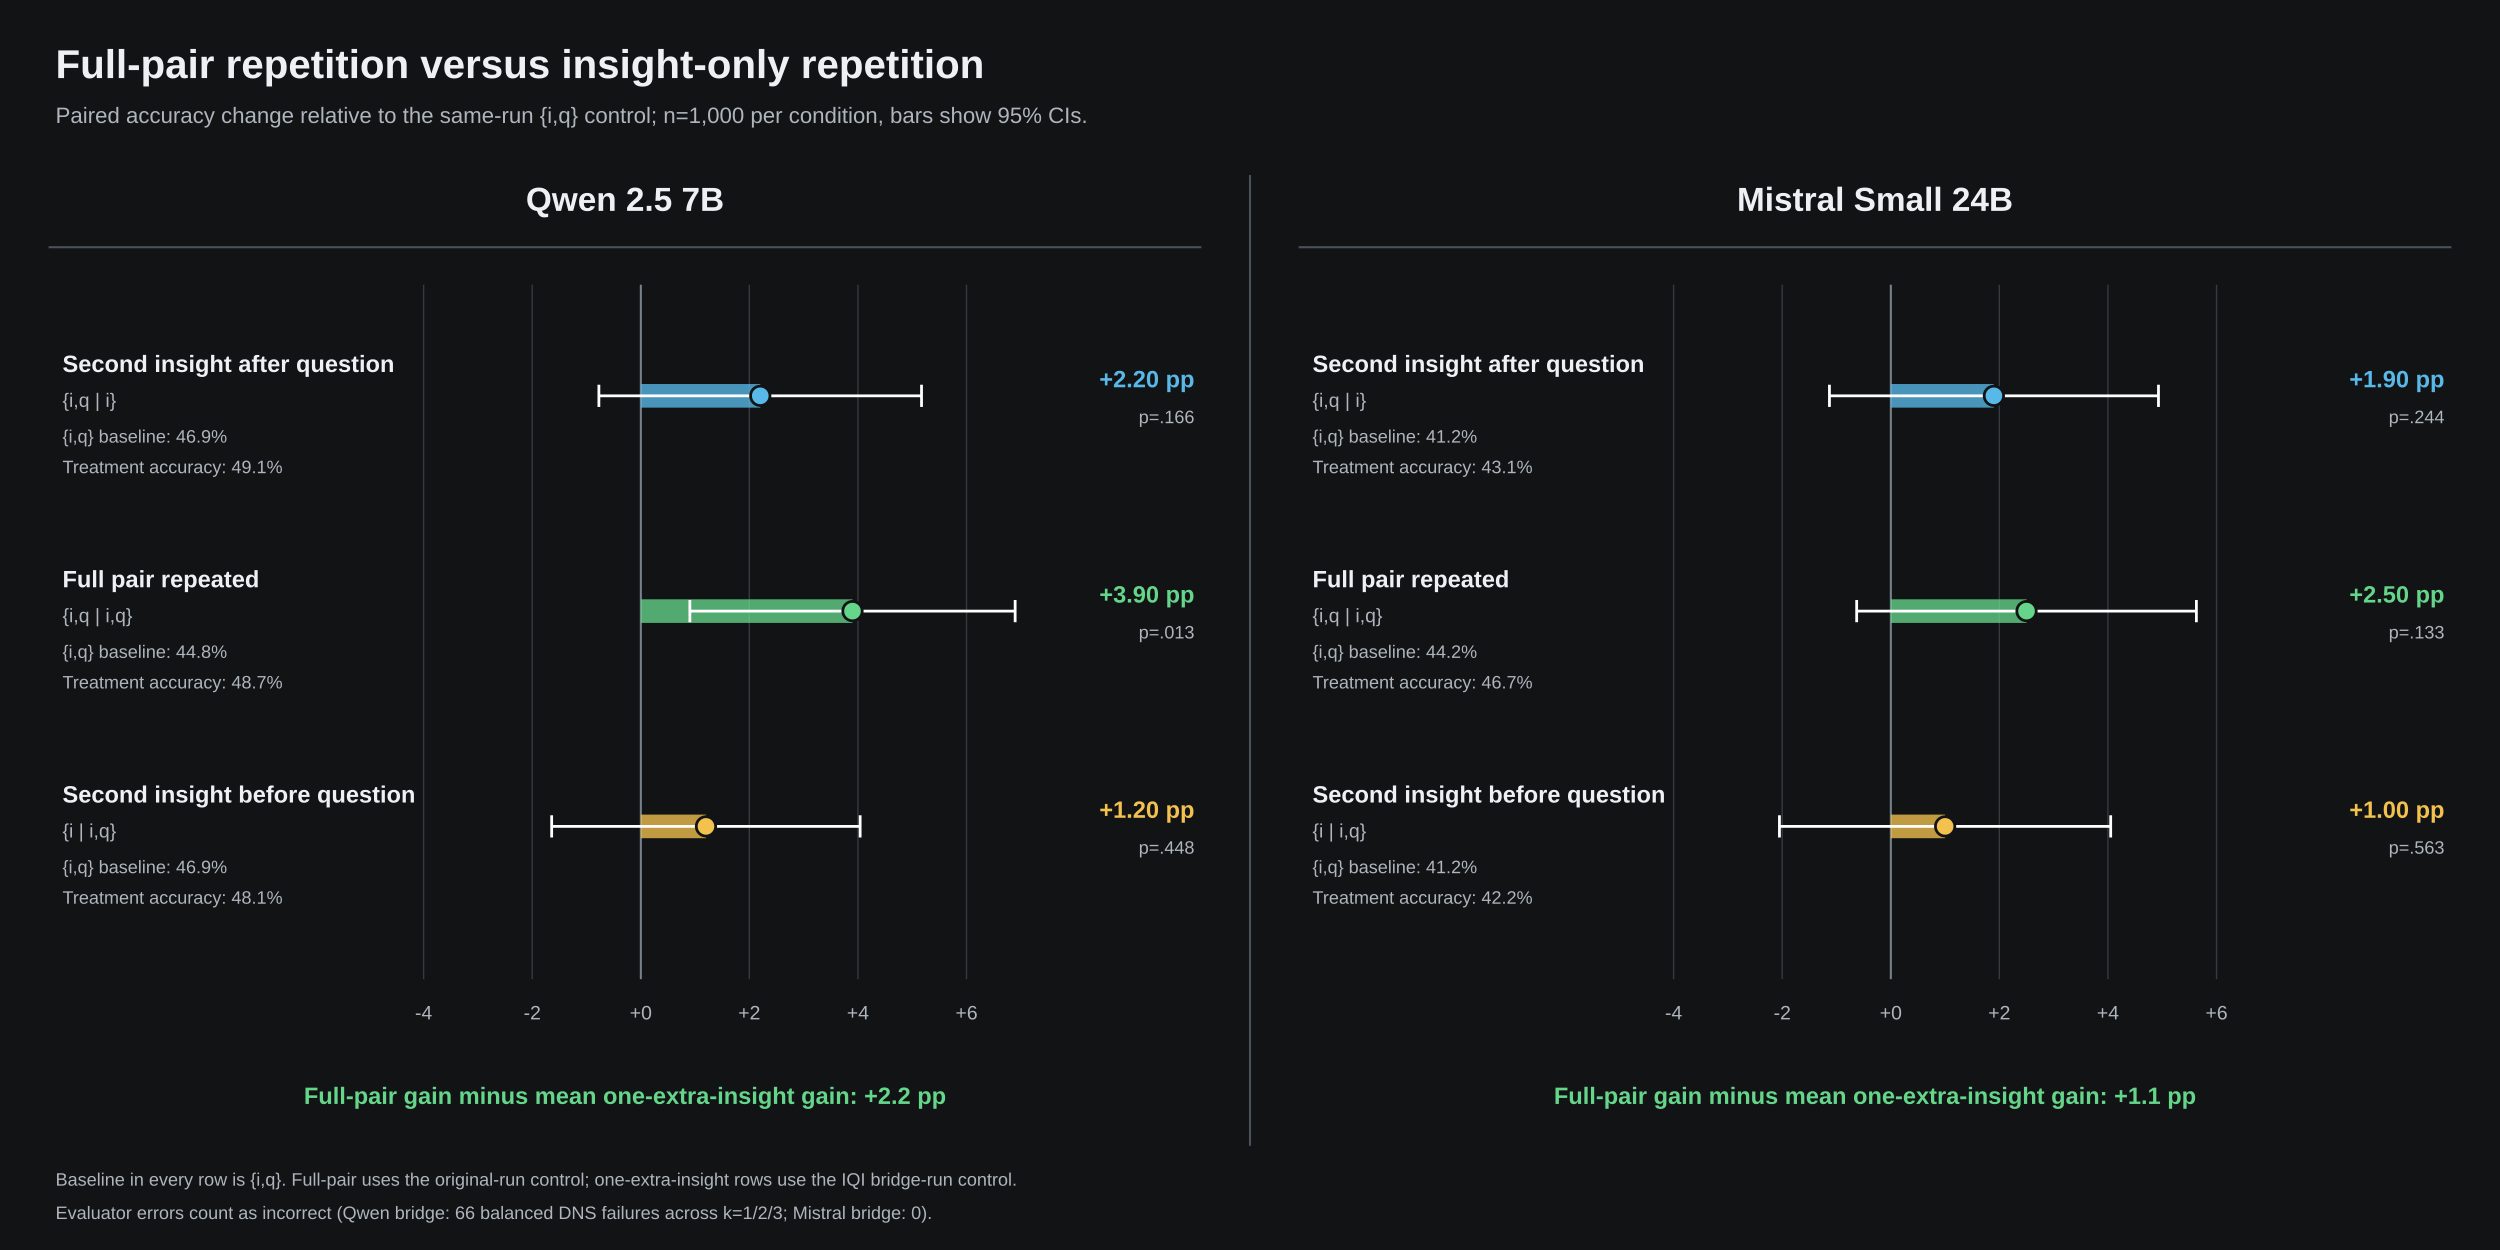
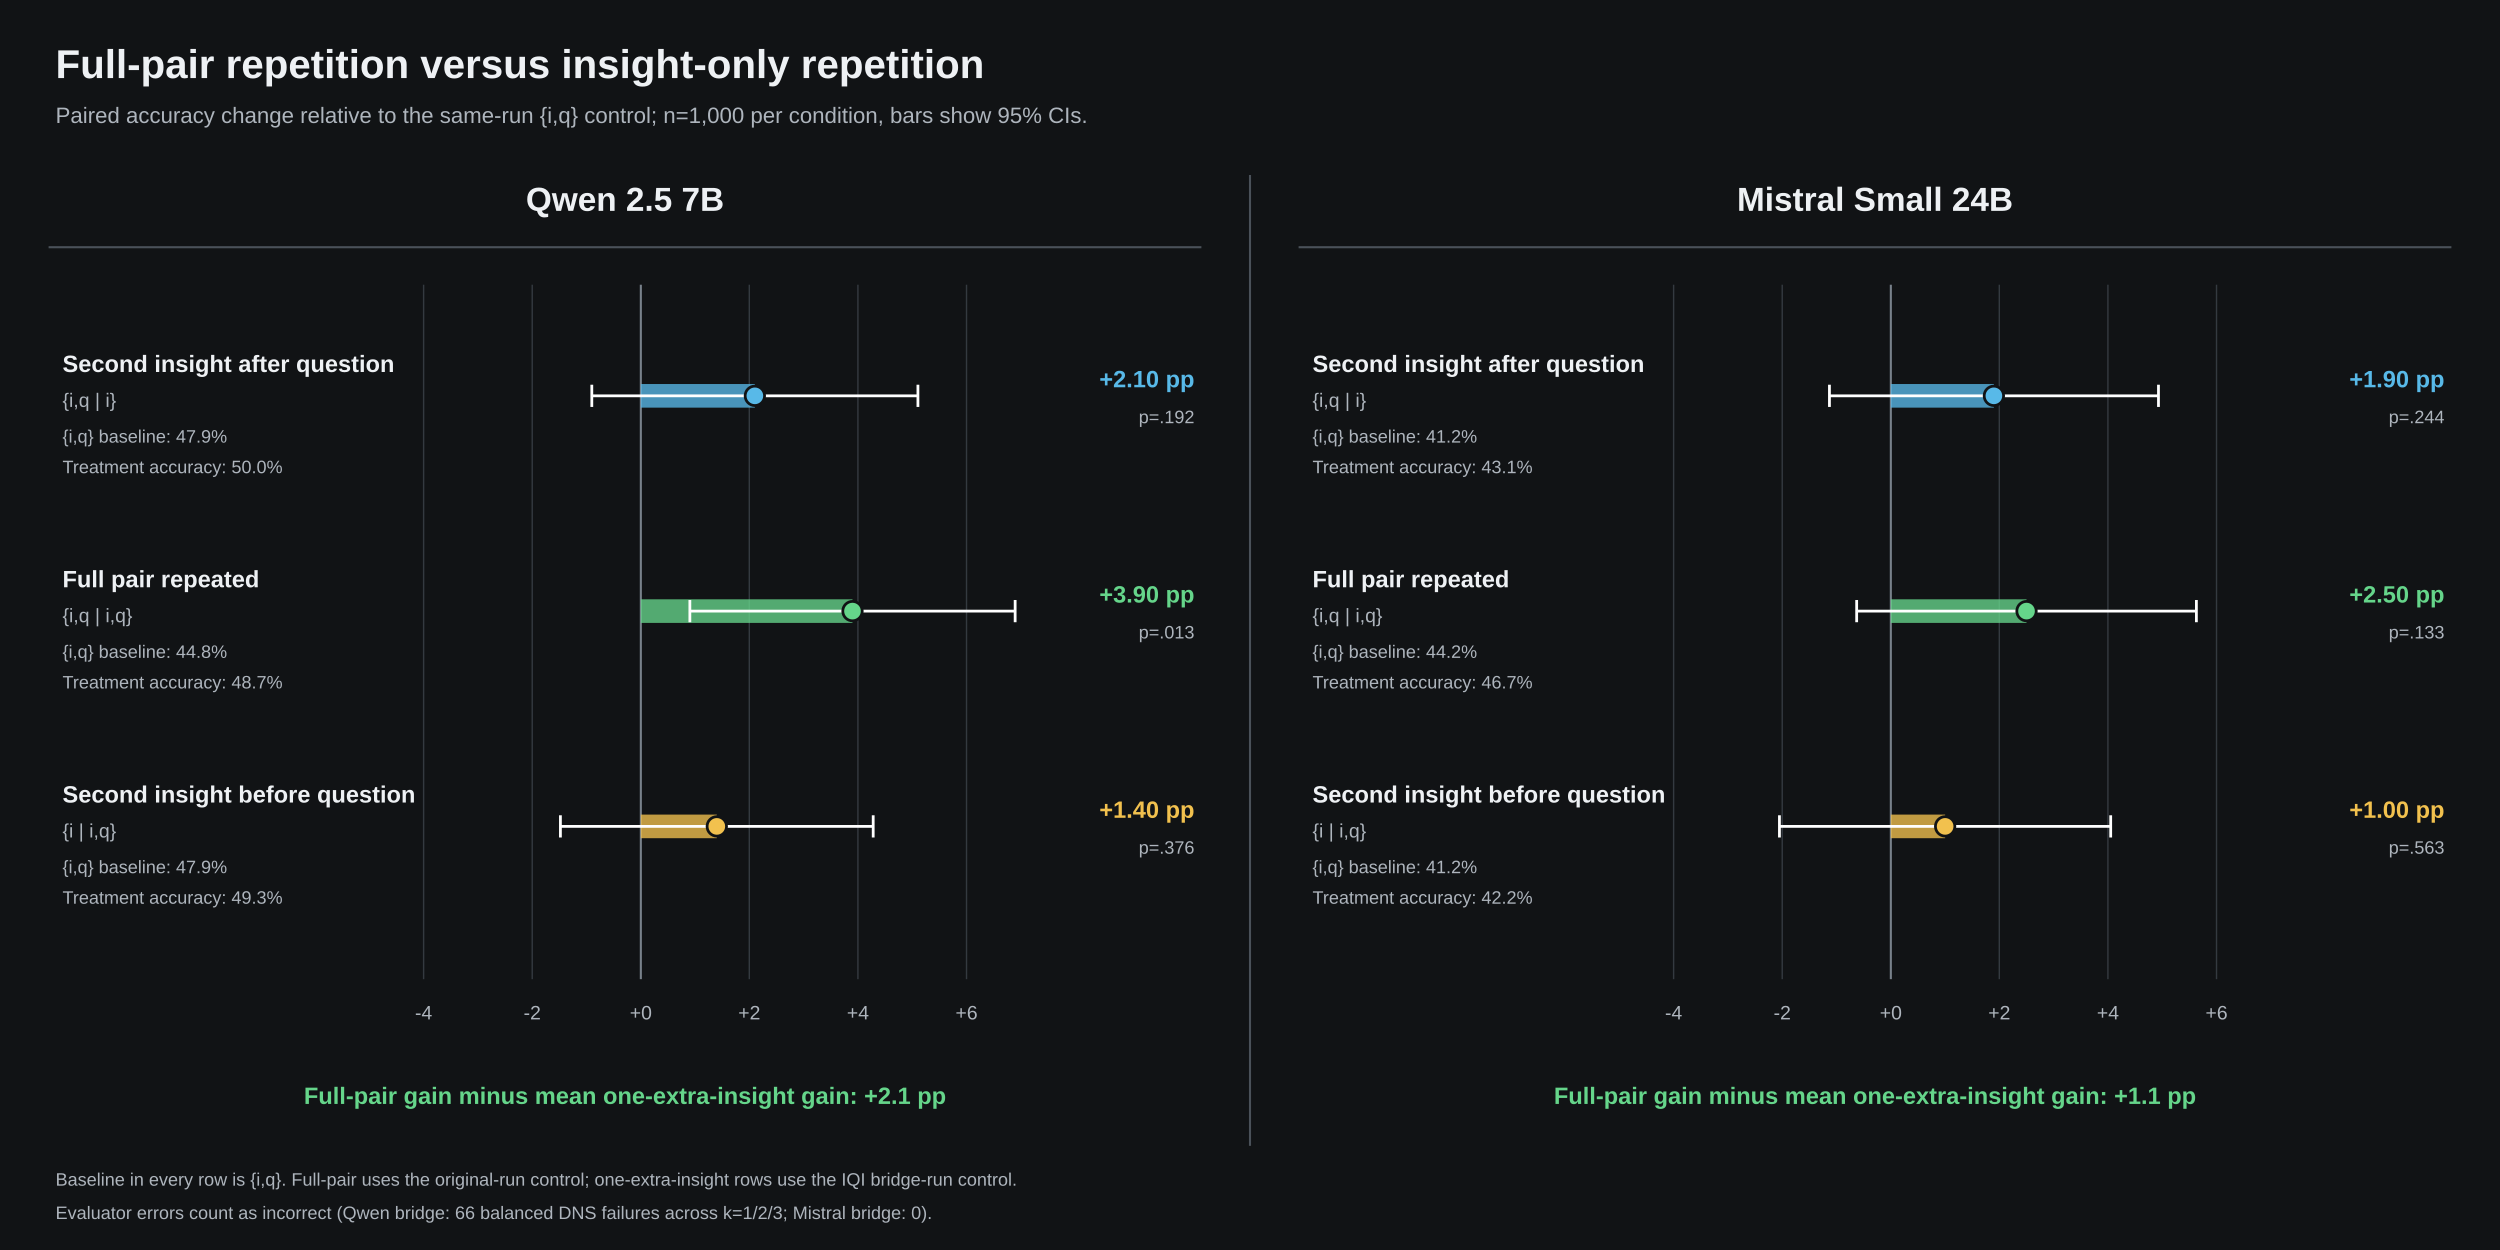
<svg xmlns="http://www.w3.org/2000/svg" width="1800" height="900" viewBox="0 0 1800 900">
  <style>text { font-family: -apple-system, BlinkMacSystemFont, "Segoe UI", Arial, sans-serif; }</style>
  <rect x="0" y="0" width="1800" height="900" fill="#111315" />
  <text x="40.0" y="48.0" fill="#eef1f4" font-size="29" font-weight="700" text-anchor="start" dominant-baseline="middle">Full-pair repetition versus insight-only repetition</text>
  <text x="40.0" y="84.0" fill="#aeb5bd" font-size="16" font-weight="400" text-anchor="start" dominant-baseline="middle">Paired accuracy change relative to the same-run {i,q} control; n=1,000 per condition, bars show 95% CIs.</text>
  <line x1="900.0" y1="126.0" x2="900.0" y2="825.0" stroke="#4a5159" stroke-width="1.5" opacity="1.000" />
  <text x="450.0" y="145.0" fill="#eef1f4" font-size="24" font-weight="700" text-anchor="middle" dominant-baseline="middle">Qwen 2.5 7B</text>
  <line x1="35.0" y1="178.0" x2="865.0" y2="178.0" stroke="#4a5159" stroke-width="1.5" opacity="1.000" />
  <line x1="305.0" y1="205.0" x2="305.0" y2="705.0" stroke="#343a40" stroke-width="1.0" opacity="1.000" />
  <text x="305.0" y="730.0" fill="#aeb5bd" font-size="14" font-weight="400" text-anchor="middle" dominant-baseline="middle">-4</text>
  <line x1="383.2" y1="205.0" x2="383.2" y2="705.0" stroke="#343a40" stroke-width="1.0" opacity="1.000" />
  <text x="383.2" y="730.0" fill="#aeb5bd" font-size="14" font-weight="400" text-anchor="middle" dominant-baseline="middle">-2</text>
  <line x1="461.4" y1="205.0" x2="461.4" y2="705.0" stroke="#78818a" stroke-width="1.5" opacity="1.000" />
  <text x="461.4" y="730.0" fill="#aeb5bd" font-size="14" font-weight="400" text-anchor="middle" dominant-baseline="middle">+0</text>
  <line x1="539.5" y1="205.0" x2="539.5" y2="705.0" stroke="#343a40" stroke-width="1.0" opacity="1.000" />
  <text x="539.5" y="730.0" fill="#aeb5bd" font-size="14" font-weight="400" text-anchor="middle" dominant-baseline="middle">+2</text>
  <line x1="617.7" y1="205.0" x2="617.7" y2="705.0" stroke="#343a40" stroke-width="1.0" opacity="1.000" />
  <text x="617.7" y="730.0" fill="#aeb5bd" font-size="14" font-weight="400" text-anchor="middle" dominant-baseline="middle">+4</text>
  <line x1="695.9" y1="205.0" x2="695.9" y2="705.0" stroke="#343a40" stroke-width="1.0" opacity="1.000" />
  <text x="695.9" y="730.0" fill="#aeb5bd" font-size="14" font-weight="400" text-anchor="middle" dominant-baseline="middle">+6</text>
  <text x="45.0" y="263.0" fill="#eef1f4" font-size="17" font-weight="700" text-anchor="start" dominant-baseline="middle">Second insight after question</text>
  <text x="45.0" y="289.0" fill="#aeb5bd" font-size="14" font-weight="400" text-anchor="start" dominant-baseline="middle">{i,q | i}</text>
-   <text x="45.0" y="315.0" fill="#aeb5bd" font-size="13" font-weight="400" text-anchor="start" dominant-baseline="middle">{i,q} baseline: 46.9%</text>
-   <text x="45.0" y="337.0" fill="#aeb5bd" font-size="13" font-weight="400" text-anchor="start" dominant-baseline="middle">Treatment accuracy: 49.1%</text>
-   <line x1="461.4" y1="285.0" x2="547.4" y2="285.0" stroke="#58b9e8" stroke-width="17.0" opacity="0.780" />
-   <line x1="431.2" y1="285.0" x2="663.5" y2="285.0" stroke="#ffffff" stroke-width="2.0" opacity="1.000" />
-   <line x1="431.2" y1="277.0" x2="431.2" y2="293.0" stroke="#ffffff" stroke-width="2.0" opacity="1.000" />
-   <line x1="663.5" y1="277.0" x2="663.5" y2="293.0" stroke="#ffffff" stroke-width="2.0" opacity="1.000" />
-   <circle cx="547.4" cy="285.0" r="7.0" fill="#58b9e8" stroke="#111315" stroke-width="2" />
-   <text x="860.0" y="274.0" fill="#58b9e8" font-size="17" font-weight="700" text-anchor="end" dominant-baseline="middle">+2.20 pp</text>
-   <text x="860.0" y="301.0" fill="#aeb5bd" font-size="13" font-weight="400" text-anchor="end" dominant-baseline="middle">p=.166</text>
+   <text x="45.0" y="315.0" fill="#aeb5bd" font-size="13" font-weight="400" text-anchor="start" dominant-baseline="middle">{i,q} baseline: 47.9%</text>
+   <text x="45.0" y="337.0" fill="#aeb5bd" font-size="13" font-weight="400" text-anchor="start" dominant-baseline="middle">Treatment accuracy: 50.0%</text>
+   <line x1="461.4" y1="285.0" x2="543.5" y2="285.0" stroke="#58b9e8" stroke-width="17.0" opacity="0.780" />
+   <line x1="426.1" y1="285.0" x2="660.9" y2="285.0" stroke="#ffffff" stroke-width="2.0" opacity="1.000" />
+   <line x1="426.1" y1="277.0" x2="426.1" y2="293.0" stroke="#ffffff" stroke-width="2.0" opacity="1.000" />
+   <line x1="660.9" y1="277.0" x2="660.9" y2="293.0" stroke="#ffffff" stroke-width="2.0" opacity="1.000" />
+   <circle cx="543.5" cy="285.0" r="7.0" fill="#58b9e8" stroke="#111315" stroke-width="2" />
+   <text x="860.0" y="274.0" fill="#58b9e8" font-size="17" font-weight="700" text-anchor="end" dominant-baseline="middle">+2.10 pp</text>
+   <text x="860.0" y="301.0" fill="#aeb5bd" font-size="13" font-weight="400" text-anchor="end" dominant-baseline="middle">p=.192</text>
  <text x="45.0" y="418.0" fill="#eef1f4" font-size="17" font-weight="700" text-anchor="start" dominant-baseline="middle">Full pair repeated</text>
  <text x="45.0" y="444.0" fill="#aeb5bd" font-size="14" font-weight="400" text-anchor="start" dominant-baseline="middle">{i,q | i,q}</text>
  <text x="45.0" y="470.0" fill="#aeb5bd" font-size="13" font-weight="400" text-anchor="start" dominant-baseline="middle">{i,q} baseline: 44.8%</text>
  <text x="45.0" y="492.0" fill="#aeb5bd" font-size="13" font-weight="400" text-anchor="start" dominant-baseline="middle">Treatment accuracy: 48.7%</text>
  <line x1="461.4" y1="440.0" x2="613.8" y2="440.0" stroke="#65d58a" stroke-width="17.0" opacity="0.780" />
  <line x1="496.7" y1="440.0" x2="730.9" y2="440.0" stroke="#ffffff" stroke-width="2.0" opacity="1.000" />
  <line x1="496.7" y1="432.0" x2="496.7" y2="448.0" stroke="#ffffff" stroke-width="2.0" opacity="1.000" />
  <line x1="730.9" y1="432.0" x2="730.9" y2="448.0" stroke="#ffffff" stroke-width="2.0" opacity="1.000" />
  <circle cx="613.8" cy="440.0" r="7.0" fill="#65d58a" stroke="#111315" stroke-width="2" />
  <text x="860.0" y="429.0" fill="#65d58a" font-size="17" font-weight="700" text-anchor="end" dominant-baseline="middle">+3.90 pp</text>
  <text x="860.0" y="456.0" fill="#aeb5bd" font-size="13" font-weight="400" text-anchor="end" dominant-baseline="middle">p=.013</text>
  <text x="45.0" y="573.0" fill="#eef1f4" font-size="17" font-weight="700" text-anchor="start" dominant-baseline="middle">Second insight before question</text>
  <text x="45.0" y="599.0" fill="#aeb5bd" font-size="14" font-weight="400" text-anchor="start" dominant-baseline="middle">{i | i,q}</text>
-   <text x="45.0" y="625.0" fill="#aeb5bd" font-size="13" font-weight="400" text-anchor="start" dominant-baseline="middle">{i,q} baseline: 46.9%</text>
-   <text x="45.0" y="647.0" fill="#aeb5bd" font-size="13" font-weight="400" text-anchor="start" dominant-baseline="middle">Treatment accuracy: 48.1%</text>
-   <line x1="461.4" y1="595.0" x2="508.3" y2="595.0" stroke="#f2c14e" stroke-width="17.0" opacity="0.780" />
-   <line x1="397.2" y1="595.0" x2="619.3" y2="595.0" stroke="#ffffff" stroke-width="2.0" opacity="1.000" />
-   <line x1="397.2" y1="587.0" x2="397.2" y2="603.0" stroke="#ffffff" stroke-width="2.0" opacity="1.000" />
-   <line x1="619.3" y1="587.0" x2="619.3" y2="603.0" stroke="#ffffff" stroke-width="2.0" opacity="1.000" />
-   <circle cx="508.3" cy="595.0" r="7.0" fill="#f2c14e" stroke="#111315" stroke-width="2" />
-   <text x="860.0" y="584.0" fill="#f2c14e" font-size="17" font-weight="700" text-anchor="end" dominant-baseline="middle">+1.20 pp</text>
-   <text x="860.0" y="611.0" fill="#aeb5bd" font-size="13" font-weight="400" text-anchor="end" dominant-baseline="middle">p=.448</text>
-   <text x="450.0" y="790.0" fill="#65d58a" font-size="17" font-weight="700" text-anchor="middle" dominant-baseline="middle">Full-pair gain minus mean one-extra-insight gain: +2.2 pp</text>
+   <text x="45.0" y="625.0" fill="#aeb5bd" font-size="13" font-weight="400" text-anchor="start" dominant-baseline="middle">{i,q} baseline: 47.9%</text>
+   <text x="45.0" y="647.0" fill="#aeb5bd" font-size="13" font-weight="400" text-anchor="start" dominant-baseline="middle">Treatment accuracy: 49.3%</text>
+   <line x1="461.4" y1="595.0" x2="516.1" y2="595.0" stroke="#f2c14e" stroke-width="17.0" opacity="0.780" />
+   <line x1="403.5" y1="595.0" x2="628.7" y2="595.0" stroke="#ffffff" stroke-width="2.0" opacity="1.000" />
+   <line x1="403.5" y1="587.0" x2="403.5" y2="603.0" stroke="#ffffff" stroke-width="2.0" opacity="1.000" />
+   <line x1="628.7" y1="587.0" x2="628.7" y2="603.0" stroke="#ffffff" stroke-width="2.0" opacity="1.000" />
+   <circle cx="516.1" cy="595.0" r="7.0" fill="#f2c14e" stroke="#111315" stroke-width="2" />
+   <text x="860.0" y="584.0" fill="#f2c14e" font-size="17" font-weight="700" text-anchor="end" dominant-baseline="middle">+1.40 pp</text>
+   <text x="860.0" y="611.0" fill="#aeb5bd" font-size="13" font-weight="400" text-anchor="end" dominant-baseline="middle">p=.376</text>
+   <text x="450.0" y="790.0" fill="#65d58a" font-size="17" font-weight="700" text-anchor="middle" dominant-baseline="middle">Full-pair gain minus mean one-extra-insight gain: +2.1 pp</text>
  <text x="1350.0" y="145.0" fill="#eef1f4" font-size="24" font-weight="700" text-anchor="middle" dominant-baseline="middle">Mistral Small 24B</text>
  <line x1="935.0" y1="178.0" x2="1765.0" y2="178.0" stroke="#4a5159" stroke-width="1.5" opacity="1.000" />
  <line x1="1205.0" y1="205.0" x2="1205.0" y2="705.0" stroke="#343a40" stroke-width="1.0" opacity="1.000" />
  <text x="1205.0" y="730.0" fill="#aeb5bd" font-size="14" font-weight="400" text-anchor="middle" dominant-baseline="middle">-4</text>
  <line x1="1283.2" y1="205.0" x2="1283.2" y2="705.0" stroke="#343a40" stroke-width="1.0" opacity="1.000" />
  <text x="1283.2" y="730.0" fill="#aeb5bd" font-size="14" font-weight="400" text-anchor="middle" dominant-baseline="middle">-2</text>
  <line x1="1361.4" y1="205.0" x2="1361.4" y2="705.0" stroke="#78818a" stroke-width="1.5" opacity="1.000" />
  <text x="1361.4" y="730.0" fill="#aeb5bd" font-size="14" font-weight="400" text-anchor="middle" dominant-baseline="middle">+0</text>
  <line x1="1439.5" y1="205.0" x2="1439.5" y2="705.0" stroke="#343a40" stroke-width="1.0" opacity="1.000" />
  <text x="1439.5" y="730.0" fill="#aeb5bd" font-size="14" font-weight="400" text-anchor="middle" dominant-baseline="middle">+2</text>
  <line x1="1517.7" y1="205.0" x2="1517.7" y2="705.0" stroke="#343a40" stroke-width="1.0" opacity="1.000" />
  <text x="1517.7" y="730.0" fill="#aeb5bd" font-size="14" font-weight="400" text-anchor="middle" dominant-baseline="middle">+4</text>
  <line x1="1595.9" y1="205.0" x2="1595.9" y2="705.0" stroke="#343a40" stroke-width="1.0" opacity="1.000" />
  <text x="1595.9" y="730.0" fill="#aeb5bd" font-size="14" font-weight="400" text-anchor="middle" dominant-baseline="middle">+6</text>
  <text x="945.0" y="263.0" fill="#eef1f4" font-size="17" font-weight="700" text-anchor="start" dominant-baseline="middle">Second insight after question</text>
  <text x="945.0" y="289.0" fill="#aeb5bd" font-size="14" font-weight="400" text-anchor="start" dominant-baseline="middle">{i,q | i}</text>
  <text x="945.0" y="315.0" fill="#aeb5bd" font-size="13" font-weight="400" text-anchor="start" dominant-baseline="middle">{i,q} baseline: 41.2%</text>
  <text x="945.0" y="337.0" fill="#aeb5bd" font-size="13" font-weight="400" text-anchor="start" dominant-baseline="middle">Treatment accuracy: 43.1%</text>
  <line x1="1361.4" y1="285.0" x2="1435.6" y2="285.0" stroke="#58b9e8" stroke-width="17.0" opacity="0.780" />
  <line x1="1317.2" y1="285.0" x2="1554.1" y2="285.0" stroke="#ffffff" stroke-width="2.0" opacity="1.000" />
  <line x1="1317.2" y1="277.0" x2="1317.2" y2="293.0" stroke="#ffffff" stroke-width="2.0" opacity="1.000" />
  <line x1="1554.1" y1="277.0" x2="1554.1" y2="293.0" stroke="#ffffff" stroke-width="2.0" opacity="1.000" />
  <circle cx="1435.6" cy="285.0" r="7.0" fill="#58b9e8" stroke="#111315" stroke-width="2" />
  <text x="1760.0" y="274.0" fill="#58b9e8" font-size="17" font-weight="700" text-anchor="end" dominant-baseline="middle">+1.90 pp</text>
  <text x="1760.0" y="301.0" fill="#aeb5bd" font-size="13" font-weight="400" text-anchor="end" dominant-baseline="middle">p=.244</text>
  <text x="945.0" y="418.0" fill="#eef1f4" font-size="17" font-weight="700" text-anchor="start" dominant-baseline="middle">Full pair repeated</text>
  <text x="945.0" y="444.0" fill="#aeb5bd" font-size="14" font-weight="400" text-anchor="start" dominant-baseline="middle">{i,q | i,q}</text>
  <text x="945.0" y="470.0" fill="#aeb5bd" font-size="13" font-weight="400" text-anchor="start" dominant-baseline="middle">{i,q} baseline: 44.2%</text>
  <text x="945.0" y="492.0" fill="#aeb5bd" font-size="13" font-weight="400" text-anchor="start" dominant-baseline="middle">Treatment accuracy: 46.7%</text>
  <line x1="1361.4" y1="440.0" x2="1459.1" y2="440.0" stroke="#65d58a" stroke-width="17.0" opacity="0.780" />
  <line x1="1336.8" y1="440.0" x2="1581.4" y2="440.0" stroke="#ffffff" stroke-width="2.0" opacity="1.000" />
  <line x1="1336.8" y1="432.0" x2="1336.8" y2="448.0" stroke="#ffffff" stroke-width="2.0" opacity="1.000" />
  <line x1="1581.4" y1="432.0" x2="1581.4" y2="448.0" stroke="#ffffff" stroke-width="2.0" opacity="1.000" />
  <circle cx="1459.1" cy="440.0" r="7.0" fill="#65d58a" stroke="#111315" stroke-width="2" />
  <text x="1760.0" y="429.0" fill="#65d58a" font-size="17" font-weight="700" text-anchor="end" dominant-baseline="middle">+2.50 pp</text>
  <text x="1760.0" y="456.0" fill="#aeb5bd" font-size="13" font-weight="400" text-anchor="end" dominant-baseline="middle">p=.133</text>
  <text x="945.0" y="573.0" fill="#eef1f4" font-size="17" font-weight="700" text-anchor="start" dominant-baseline="middle">Second insight before question</text>
  <text x="945.0" y="599.0" fill="#aeb5bd" font-size="14" font-weight="400" text-anchor="start" dominant-baseline="middle">{i | i,q}</text>
  <text x="945.0" y="625.0" fill="#aeb5bd" font-size="13" font-weight="400" text-anchor="start" dominant-baseline="middle">{i,q} baseline: 41.2%</text>
  <text x="945.0" y="647.0" fill="#aeb5bd" font-size="13" font-weight="400" text-anchor="start" dominant-baseline="middle">Treatment accuracy: 42.2%</text>
  <line x1="1361.4" y1="595.0" x2="1400.5" y2="595.0" stroke="#f2c14e" stroke-width="17.0" opacity="0.780" />
  <line x1="1281.2" y1="595.0" x2="1519.7" y2="595.0" stroke="#ffffff" stroke-width="2.0" opacity="1.000" />
  <line x1="1281.2" y1="587.0" x2="1281.2" y2="603.0" stroke="#ffffff" stroke-width="2.0" opacity="1.000" />
  <line x1="1519.7" y1="587.0" x2="1519.7" y2="603.0" stroke="#ffffff" stroke-width="2.0" opacity="1.000" />
  <circle cx="1400.5" cy="595.0" r="7.0" fill="#f2c14e" stroke="#111315" stroke-width="2" />
  <text x="1760.0" y="584.0" fill="#f2c14e" font-size="17" font-weight="700" text-anchor="end" dominant-baseline="middle">+1.00 pp</text>
  <text x="1760.0" y="611.0" fill="#aeb5bd" font-size="13" font-weight="400" text-anchor="end" dominant-baseline="middle">p=.563</text>
  <text x="1350.0" y="790.0" fill="#65d58a" font-size="17" font-weight="700" text-anchor="middle" dominant-baseline="middle">Full-pair gain minus mean one-extra-insight gain: +1.1 pp</text>
  <text x="40.0" y="850.0" fill="#aeb5bd" font-size="13" font-weight="400" text-anchor="start" dominant-baseline="middle">Baseline in every row is {i,q}. Full-pair uses the original-run control; one-extra-insight rows use the IQI bridge-run control.</text>
  <text x="40.0" y="874.0" fill="#aeb5bd" font-size="13" font-weight="400" text-anchor="start" dominant-baseline="middle">Evaluator errors count as incorrect (Qwen bridge: 66 balanced DNS failures across k=1/2/3; Mistral bridge: 0).</text>
</svg>
